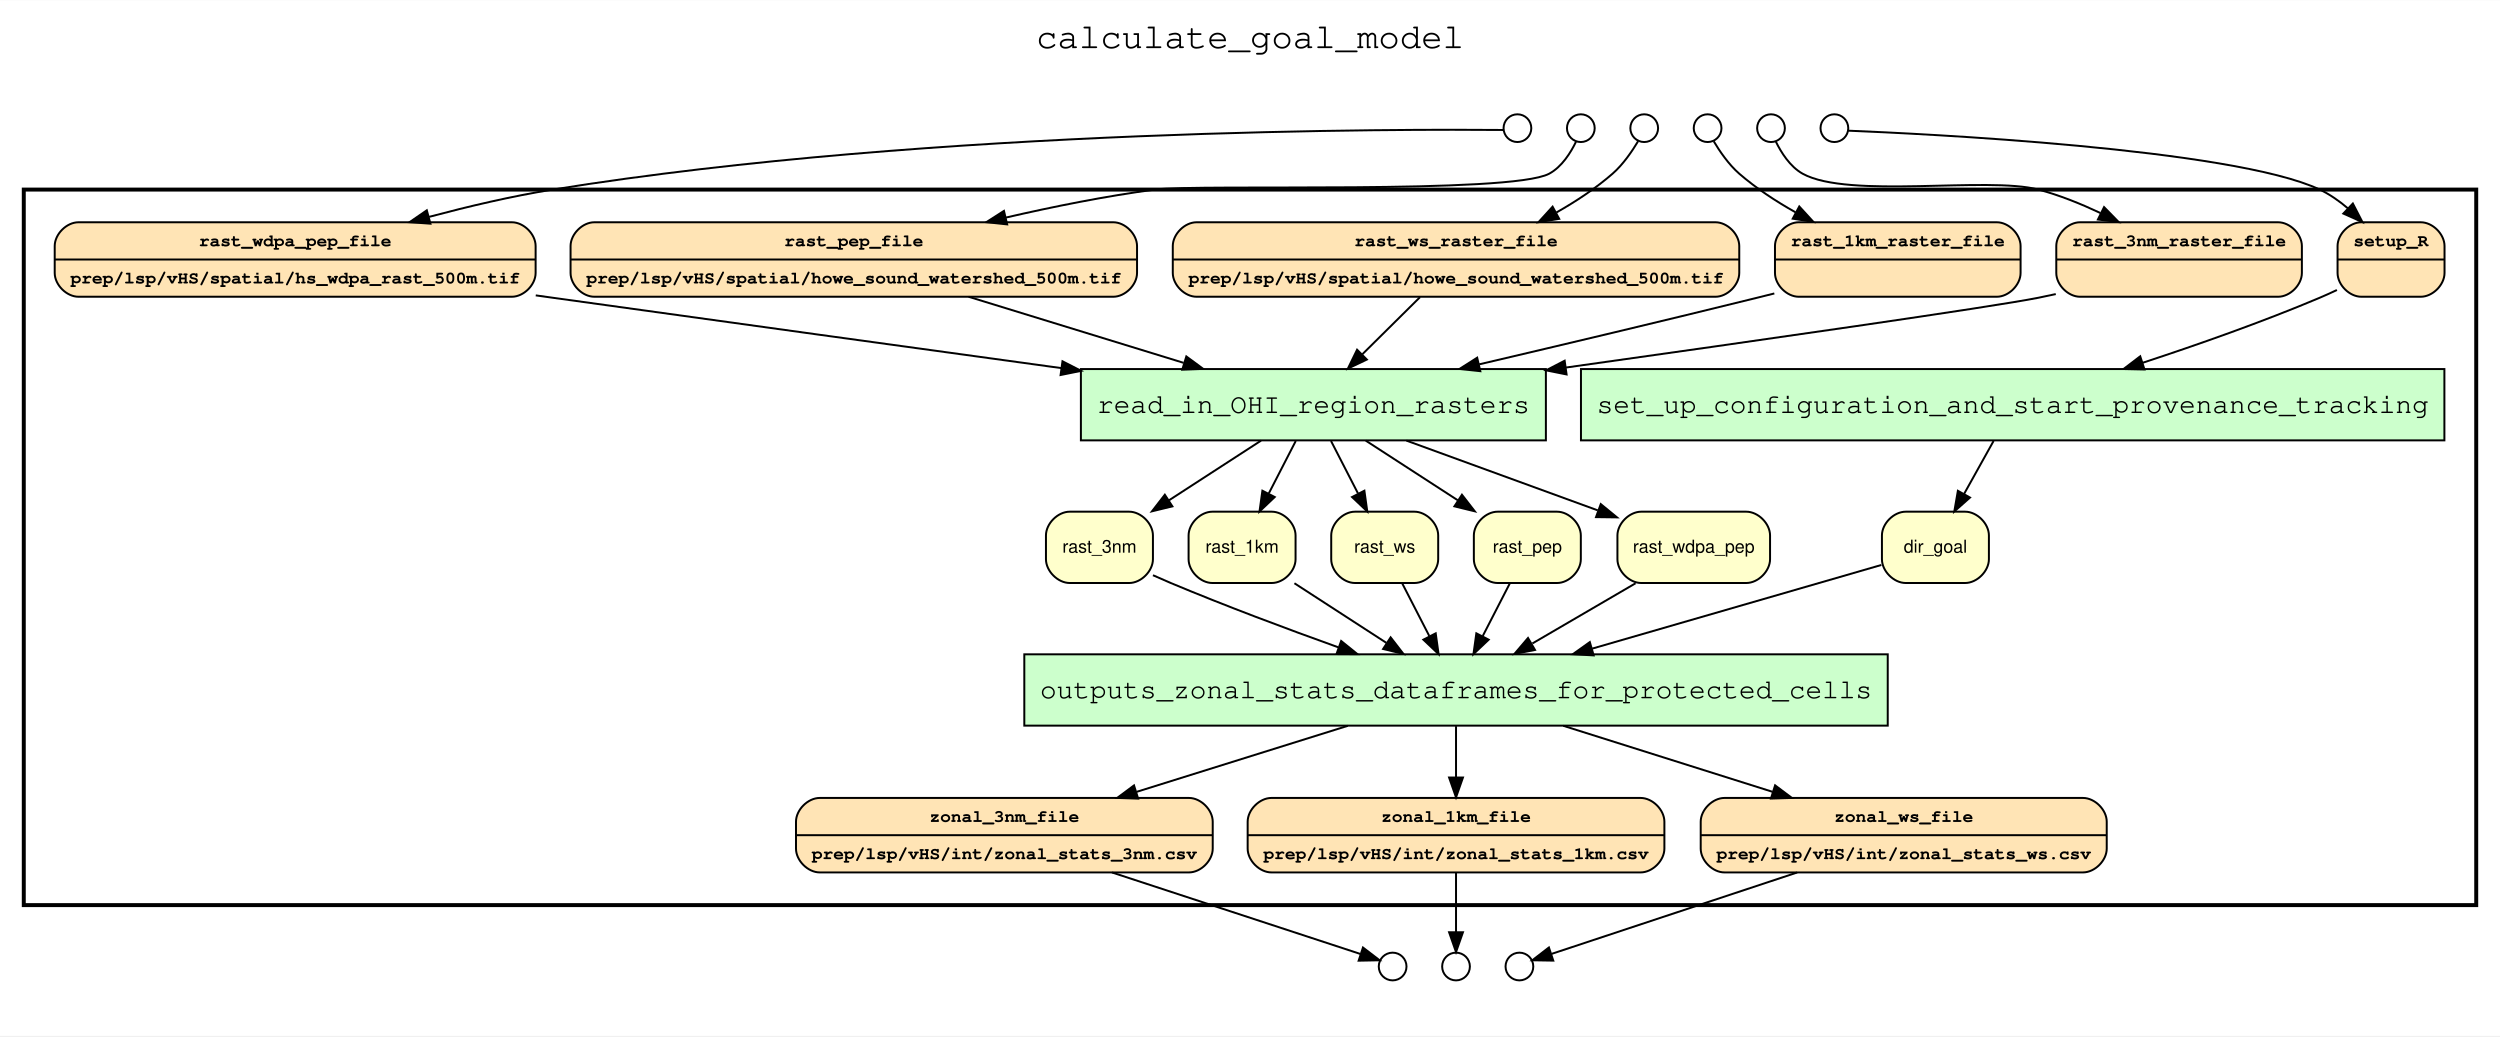
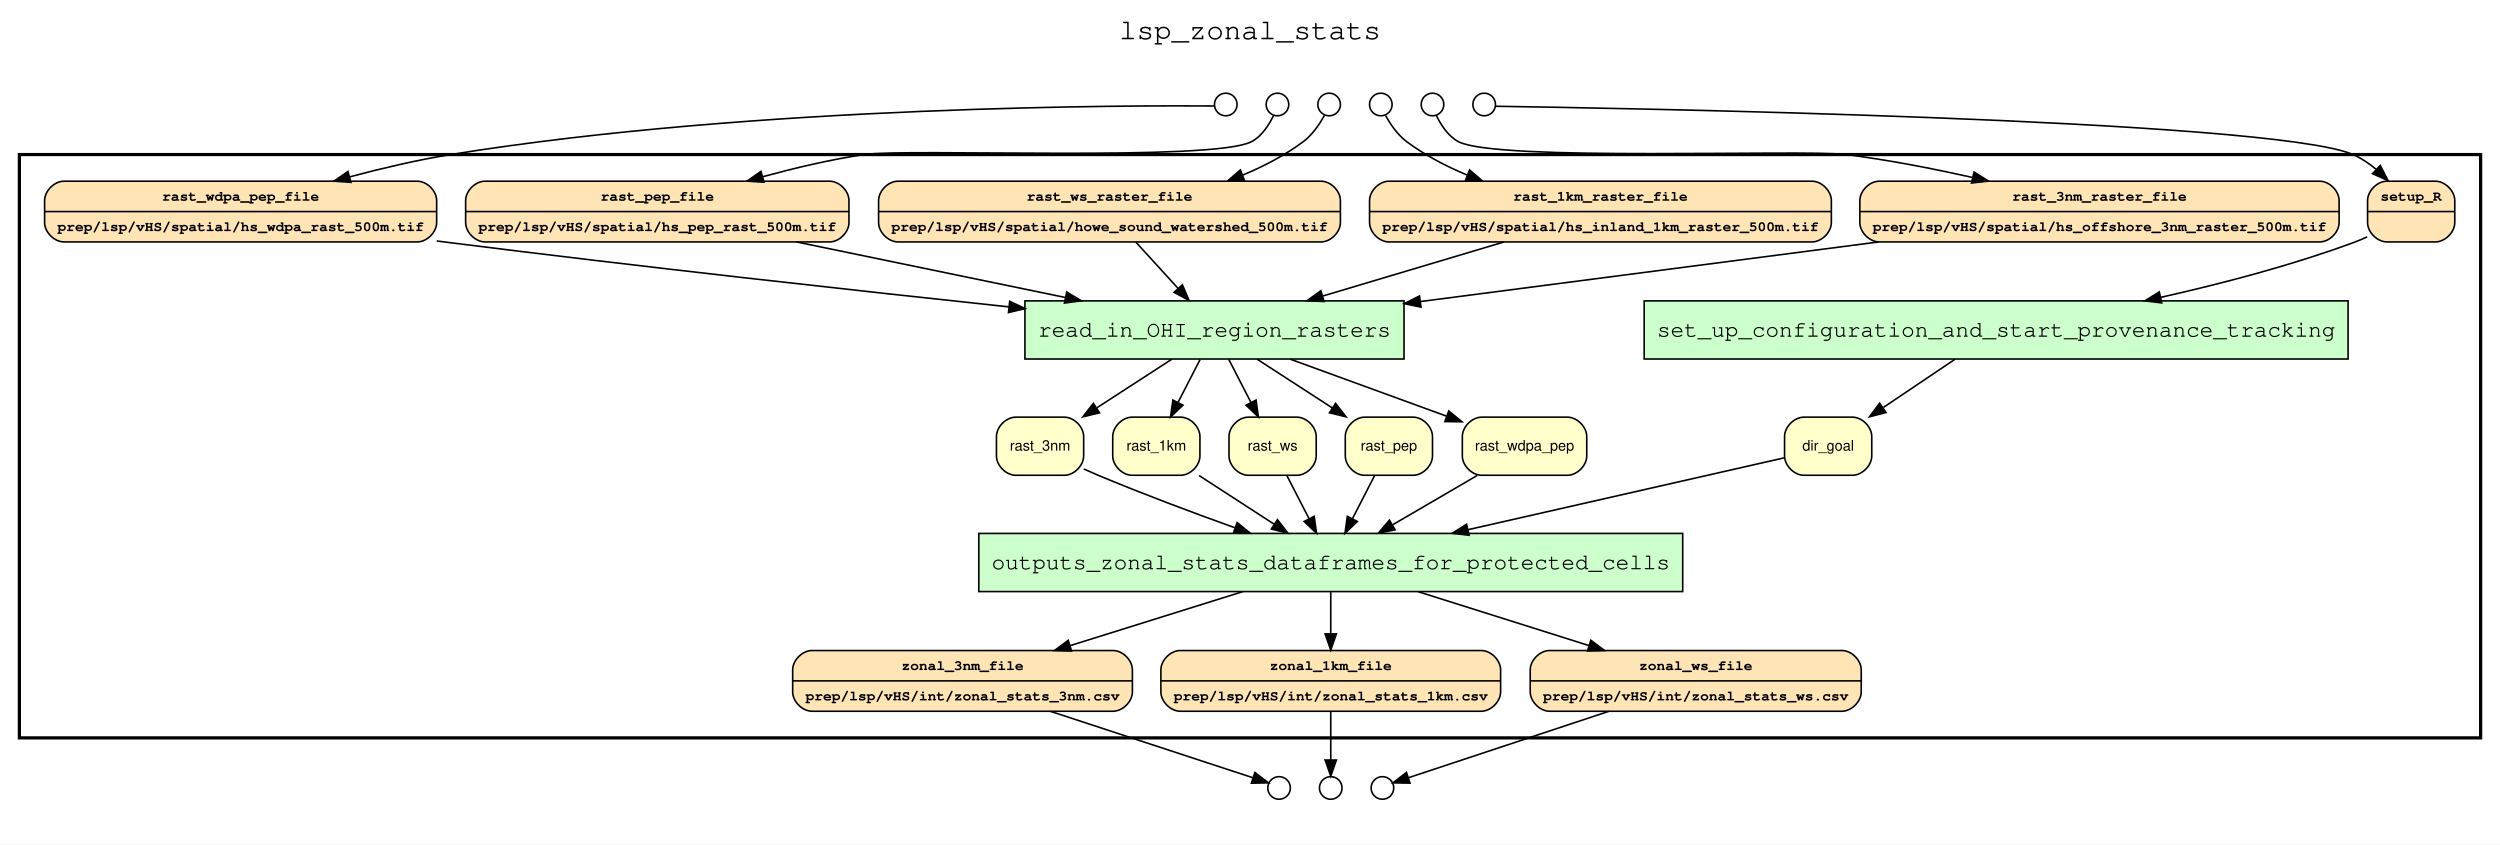
- <svg xmlns="http://www.w3.org/2000/svg" width="1262pt" height="523pt" viewBox="0.00 0.00 1262.00 522.80">
+ <svg xmlns="http://www.w3.org/2000/svg" width="1548pt" height="523pt" viewBox="0.00 0.00 1548.00 522.80">
  <g id="graph0" class="graph" transform="scale(1 1) rotate(0) translate(4 518.8)">
-     <polygon fill="white" stroke="none" points="-4,4 -4,-518.8 1258,-518.8 1258,4 -4,4" />
-     <text text-anchor="middle" x="627" y="-494.6" font-family="Courier,monospace" font-size="18.00">calculate_goal_model</text>
+     <polygon fill="white" stroke="none" points="-4,4 -4,-518.8 1544,-518.8 1544,4 -4,4" />
+     <text text-anchor="middle" x="770" y="-494.6" font-family="Courier,monospace" font-size="18.00">lsp_zonal_stats</text>
    <g id="clust1" class="cluster">
-       <polygon fill="none" stroke="black" stroke-width="2" points="8,-62 8,-423.2 1246,-423.2 1246,-62 8,-62" />
+       <polygon fill="none" stroke="black" stroke-width="2" points="8,-62 8,-423.2 1532,-423.2 1532,-62 8,-62" />
    </g>
    <g id="clust2" class="cluster">
-       <polygon fill="none" stroke="white" stroke-width="2" points="16,-70 16,-415.2 1238,-415.2 1238,-70 16,-70" />
+       <polygon fill="none" stroke="white" stroke-width="2" points="16,-70 16,-415.2 1524,-415.2 1524,-70 16,-70" />
    </g>
    <g id="clust3" class="cluster">
-       <polygon fill="none" stroke="white" stroke-width="2" points="739,-431.2 739,-477.2 945,-477.2 945,-431.2 739,-431.2" />
+       <polygon fill="none" stroke="white" stroke-width="2" points="732,-431.2 732,-477.2 938,-477.2 938,-431.2 732,-431.2" />
    </g>
    <g id="clust4" class="cluster">
-       <polygon fill="none" stroke="white" stroke-width="2" points="747,-439.2 747,-469.2 937,-469.2 937,-439.2 747,-439.2" />
+       <polygon fill="none" stroke="white" stroke-width="2" points="740,-439.2 740,-469.2 930,-469.2 930,-439.2 740,-439.2" />
    </g>
    <g id="clust5" class="cluster">
-       <polygon fill="none" stroke="white" stroke-width="2" points="676,-8 676,-54 786,-54 786,-8 676,-8" />
+       <polygon fill="none" stroke="white" stroke-width="2" points="765,-8 765,-54 875,-54 875,-8 765,-8" />
    </g>
    <g id="clust6" class="cluster">
-       <polygon fill="none" stroke="white" stroke-width="2" points="684,-16 684,-46 778,-46 778,-16 684,-16" />
+       <polygon fill="none" stroke="white" stroke-width="2" points="773,-16 773,-46 867,-46 867,-16 773,-16" />
    </g>
    <g id="node1" class="node">
-       <polygon fill="#ccffcc" stroke="black" points="1229.93,-332.6 794.07,-332.6 794.07,-296.6 1229.93,-296.6 1229.93,-332.6" />
-       <text text-anchor="middle" x="1012" y="-310.4" font-family="Courier,monospace" font-size="14.00">set_up_configuration_and_start_provenance_tracking</text>
+       <polygon fill="#ccffcc" stroke="black" points="1449.93,-332.6 1014.07,-332.6 1014.07,-296.6 1449.93,-296.6 1449.93,-332.6" />
+       <text text-anchor="middle" x="1232" y="-310.4" font-family="Courier,monospace" font-size="14.00">set_up_configuration_and_start_provenance_tracking</text>
    </g>
    <g id="node10" class="node">
-       <path fill="#ffffcc" stroke="black" d="M988,-260.6C988,-260.6 958,-260.6 958,-260.6 952,-260.6 946,-254.6 946,-248.6 946,-248.6 946,-236.6 946,-236.6 946,-230.6 952,-224.6 958,-224.6 958,-224.6 988,-224.6 988,-224.6 994,-224.6 1000,-230.6 1000,-236.6 1000,-236.6 1000,-248.6 1000,-248.6 1000,-254.6 994,-260.6 988,-260.6" />
-       <text text-anchor="middle" x="973" y="-239.9" font-family="Helvetica,sans-Serif" font-size="9.00">dir_goal</text>
+       <path fill="#ffffcc" stroke="black" d="M1143,-260.6C1143,-260.6 1113,-260.6 1113,-260.6 1107,-260.6 1101,-254.6 1101,-248.6 1101,-248.6 1101,-236.6 1101,-236.6 1101,-230.6 1107,-224.6 1113,-224.6 1113,-224.6 1143,-224.6 1143,-224.6 1149,-224.6 1155,-230.6 1155,-236.6 1155,-236.6 1155,-248.6 1155,-248.6 1155,-254.6 1149,-260.6 1143,-260.6" />
+       <text text-anchor="middle" x="1128" y="-239.9" font-family="Helvetica,sans-Serif" font-size="9.00">dir_goal</text>
    </g>
    <g id="edge13" class="edge">
-       <path fill="none" stroke="black" d="M1002.36,-296.297C997.873,-288.244 992.441,-278.494 987.476,-269.582" />
-       <polygon fill="black" stroke="black" points="990.454,-267.737 982.53,-260.704 984.339,-271.144 990.454,-267.737" />
+       <path fill="none" stroke="black" d="M1206.56,-296.476C1193.21,-287.493 1176.68,-276.363 1162.22,-266.634" />
+       <polygon fill="black" stroke="black" points="1163.79,-263.47 1153.54,-260.79 1159.88,-269.277 1163.79,-263.47" />
    </g>
    <g id="node2" class="node">
-       <polygon fill="#ccffcc" stroke="black" points="776.364,-332.6 541.636,-332.6 541.636,-296.6 776.364,-296.6 776.364,-332.6" />
-       <text text-anchor="middle" x="659" y="-310.4" font-family="Courier,monospace" font-size="14.00">read_in_OHI_region_rasters</text>
+       <polygon fill="#ccffcc" stroke="black" points="865.364,-332.6 630.636,-332.6 630.636,-296.6 865.364,-296.6 865.364,-332.6" />
+       <text text-anchor="middle" x="748" y="-310.4" font-family="Courier,monospace" font-size="14.00">read_in_OHI_region_rasters</text>
    </g>
    <g id="node11" class="node">
-       <path fill="#ffffcc" stroke="black" d="M566,-260.6C566,-260.6 536,-260.6 536,-260.6 530,-260.6 524,-254.6 524,-248.6 524,-248.6 524,-236.6 524,-236.6 524,-230.6 530,-224.6 536,-224.6 536,-224.6 566,-224.6 566,-224.6 572,-224.6 578,-230.6 578,-236.6 578,-236.6 578,-248.6 578,-248.6 578,-254.6 572,-260.6 566,-260.6" />
-       <text text-anchor="middle" x="551" y="-239.9" font-family="Helvetica,sans-Serif" font-size="9.00">rast_3nm</text>
+       <path fill="#ffffcc" stroke="black" d="M655,-260.6C655,-260.6 625,-260.6 625,-260.6 619,-260.6 613,-254.6 613,-248.6 613,-248.6 613,-236.6 613,-236.6 613,-230.6 619,-224.6 625,-224.6 625,-224.6 655,-224.6 655,-224.6 661,-224.6 667,-230.6 667,-236.6 667,-236.6 667,-248.6 667,-248.6 667,-254.6 661,-260.6 655,-260.6" />
+       <text text-anchor="middle" x="640" y="-239.9" font-family="Helvetica,sans-Serif" font-size="9.00">rast_3nm</text>
    </g>
    <g id="edge14" class="edge">
-       <path fill="none" stroke="black" d="M632.58,-296.476C618.59,-287.408 601.224,-276.152 586.114,-266.359" />
-       <polygon fill="black" stroke="black" points="587.817,-263.292 577.521,-260.79 584.009,-269.166 587.817,-263.292" />
+       <path fill="none" stroke="black" d="M721.58,-296.476C707.59,-287.408 690.224,-276.152 675.114,-266.359" />
+       <polygon fill="black" stroke="black" points="676.817,-263.292 666.521,-260.79 673.009,-269.166 676.817,-263.292" />
    </g>
    <g id="node12" class="node">
-       <path fill="#ffffcc" stroke="black" d="M638,-260.6C638,-260.6 608,-260.6 608,-260.6 602,-260.6 596,-254.6 596,-248.6 596,-248.6 596,-236.6 596,-236.6 596,-230.6 602,-224.6 608,-224.6 608,-224.6 638,-224.6 638,-224.6 644,-224.6 650,-230.6 650,-236.6 650,-236.6 650,-248.6 650,-248.6 650,-254.6 644,-260.6 638,-260.6" />
-       <text text-anchor="middle" x="623" y="-239.9" font-family="Helvetica,sans-Serif" font-size="9.00">rast_1km</text>
+       <path fill="#ffffcc" stroke="black" d="M727,-260.6C727,-260.6 697,-260.6 697,-260.6 691,-260.6 685,-254.6 685,-248.6 685,-248.6 685,-236.6 685,-236.6 685,-230.6 691,-224.6 697,-224.6 697,-224.6 727,-224.6 727,-224.6 733,-224.6 739,-230.6 739,-236.6 739,-236.6 739,-248.6 739,-248.6 739,-254.6 733,-260.6 727,-260.6" />
+       <text text-anchor="middle" x="712" y="-239.9" font-family="Helvetica,sans-Serif" font-size="9.00">rast_1km</text>
    </g>
    <g id="edge15" class="edge">
-       <path fill="none" stroke="black" d="M650.101,-296.297C646.003,-288.328 641.051,-278.7 636.507,-269.864" />
-       <polygon fill="black" stroke="black" points="639.483,-267.996 631.797,-260.704 633.258,-271.198 639.483,-267.996" />
+       <path fill="none" stroke="black" d="M739.101,-296.297C735.003,-288.328 730.051,-278.7 725.507,-269.864" />
+       <polygon fill="black" stroke="black" points="728.483,-267.996 720.797,-260.704 722.258,-271.198 728.483,-267.996" />
    </g>
    <g id="node13" class="node">
-       <path fill="#ffffcc" stroke="black" d="M710,-260.6C710,-260.6 680,-260.6 680,-260.6 674,-260.6 668,-254.6 668,-248.6 668,-248.6 668,-236.6 668,-236.6 668,-230.6 674,-224.6 680,-224.6 680,-224.6 710,-224.6 710,-224.6 716,-224.6 722,-230.6 722,-236.6 722,-236.6 722,-248.6 722,-248.6 722,-254.6 716,-260.6 710,-260.6" />
-       <text text-anchor="middle" x="695" y="-239.9" font-family="Helvetica,sans-Serif" font-size="9.00">rast_ws</text>
+       <path fill="#ffffcc" stroke="black" d="M799,-260.6C799,-260.6 769,-260.6 769,-260.6 763,-260.6 757,-254.6 757,-248.6 757,-248.6 757,-236.6 757,-236.6 757,-230.6 763,-224.6 769,-224.6 769,-224.6 799,-224.6 799,-224.6 805,-224.6 811,-230.6 811,-236.6 811,-236.6 811,-248.6 811,-248.6 811,-254.6 805,-260.6 799,-260.6" />
+       <text text-anchor="middle" x="784" y="-239.9" font-family="Helvetica,sans-Serif" font-size="9.00">rast_ws</text>
    </g>
    <g id="edge16" class="edge">
-       <path fill="none" stroke="black" d="M667.899,-296.297C671.997,-288.328 676.949,-278.7 681.493,-269.864" />
-       <polygon fill="black" stroke="black" points="684.742,-271.198 686.203,-260.704 678.517,-267.996 684.742,-271.198" />
+       <path fill="none" stroke="black" d="M756.899,-296.297C760.997,-288.328 765.949,-278.7 770.493,-269.864" />
+       <polygon fill="black" stroke="black" points="773.742,-271.198 775.203,-260.704 767.517,-267.996 773.742,-271.198" />
    </g>
    <g id="node14" class="node">
-       <path fill="#ffffcc" stroke="black" d="M782,-260.6C782,-260.6 752,-260.6 752,-260.6 746,-260.6 740,-254.6 740,-248.6 740,-248.6 740,-236.6 740,-236.6 740,-230.6 746,-224.6 752,-224.6 752,-224.6 782,-224.6 782,-224.6 788,-224.6 794,-230.6 794,-236.6 794,-236.6 794,-248.6 794,-248.6 794,-254.6 788,-260.6 782,-260.6" />
-       <text text-anchor="middle" x="767" y="-239.9" font-family="Helvetica,sans-Serif" font-size="9.00">rast_pep</text>
+       <path fill="#ffffcc" stroke="black" d="M871,-260.6C871,-260.6 841,-260.6 841,-260.6 835,-260.6 829,-254.6 829,-248.6 829,-248.6 829,-236.6 829,-236.6 829,-230.6 835,-224.6 841,-224.6 841,-224.6 871,-224.6 871,-224.6 877,-224.6 883,-230.6 883,-236.6 883,-236.6 883,-248.6 883,-248.6 883,-254.6 877,-260.6 871,-260.6" />
+       <text text-anchor="middle" x="856" y="-239.9" font-family="Helvetica,sans-Serif" font-size="9.00">rast_pep</text>
    </g>
    <g id="edge17" class="edge">
-       <path fill="none" stroke="black" d="M685.42,-296.476C699.41,-287.408 716.776,-276.152 731.886,-266.359" />
-       <polygon fill="black" stroke="black" points="733.991,-269.166 740.479,-260.79 730.183,-263.292 733.991,-269.166" />
+       <path fill="none" stroke="black" d="M774.42,-296.476C788.41,-287.408 805.776,-276.152 820.886,-266.359" />
+       <polygon fill="black" stroke="black" points="822.991,-269.166 829.479,-260.79 819.183,-263.292 822.991,-269.166" />
    </g>
    <g id="node15" class="node">
-       <path fill="#ffffcc" stroke="black" d="M877.524,-260.6C877.524,-260.6 824.476,-260.6 824.476,-260.6 818.476,-260.6 812.476,-254.6 812.476,-248.6 812.476,-248.6 812.476,-236.6 812.476,-236.6 812.476,-230.6 818.476,-224.6 824.476,-224.6 824.476,-224.6 877.524,-224.6 877.524,-224.6 883.524,-224.6 889.524,-230.6 889.524,-236.6 889.524,-236.6 889.524,-248.6 889.524,-248.6 889.524,-254.6 883.524,-260.6 877.524,-260.6" />
-       <text text-anchor="middle" x="851" y="-239.9" font-family="Helvetica,sans-Serif" font-size="9.00">rast_wdpa_pep</text>
+       <path fill="#ffffcc" stroke="black" d="M966.524,-260.6C966.524,-260.6 913.476,-260.6 913.476,-260.6 907.476,-260.6 901.476,-254.6 901.476,-248.6 901.476,-248.6 901.476,-236.6 901.476,-236.6 901.476,-230.6 907.476,-224.6 913.476,-224.6 913.476,-224.6 966.524,-224.6 966.524,-224.6 972.524,-224.6 978.524,-230.6 978.524,-236.6 978.524,-236.6 978.524,-248.6 978.524,-248.6 978.524,-254.6 972.524,-260.6 966.524,-260.6" />
+       <text text-anchor="middle" x="940" y="-239.9" font-family="Helvetica,sans-Serif" font-size="9.00">rast_wdpa_pep</text>
    </g>
    <g id="edge18" class="edge">
-       <path fill="none" stroke="black" d="M705.968,-296.476C735.293,-285.785 772.961,-272.052 802.559,-261.261" />
-       <polygon fill="black" stroke="black" points="804.067,-264.436 812.263,-257.723 801.669,-257.86 804.067,-264.436" />
+       <path fill="none" stroke="black" d="M794.968,-296.476C824.293,-285.785 861.961,-272.052 891.559,-261.261" />
+       <polygon fill="black" stroke="black" points="893.067,-264.436 901.263,-257.723 890.669,-257.86 893.067,-264.436" />
    </g>
    <g id="node3" class="node">
-       <polygon fill="#ccffcc" stroke="black" points="948.93,-188.6 513.07,-188.6 513.07,-152.6 948.93,-152.6 948.93,-188.6" />
-       <text text-anchor="middle" x="731" y="-166.4" font-family="Courier,monospace" font-size="14.00">outputs_zonal_stats_dataframes_for_protected_cells</text>
+       <polygon fill="#ccffcc" stroke="black" points="1037.93,-188.6 602.07,-188.6 602.07,-152.6 1037.93,-152.6 1037.93,-188.6" />
+       <text text-anchor="middle" x="820" y="-166.4" font-family="Courier,monospace" font-size="14.00">outputs_zonal_stats_dataframes_for_protected_cells</text>
    </g>
    <g id="node16" class="node">
-       <path fill="#ffe4b5" stroke="black" d="M409.816,-78.5C409.816,-78.5 596.184,-78.5 596.184,-78.5 602.184,-78.5 608.184,-84.5 608.184,-90.5 608.184,-90.5 608.184,-104.1 608.184,-104.1 608.184,-110.1 602.184,-116.1 596.184,-116.1 596.184,-116.1 409.816,-116.1 409.816,-116.1 403.816,-116.1 397.816,-110.1 397.816,-104.1 397.816,-104.1 397.816,-90.5 397.816,-90.5 397.816,-84.5 403.816,-78.5 409.816,-78.5" />
-       <text text-anchor="middle" x="503" y="-104" font-family="Courier,monospace" font-weight="bold" font-size="9.00">zonal_3nm_file</text>
-       <polyline fill="none" stroke="black" points="397.816,-97.3 608.184,-97.3 " />
-       <text text-anchor="start" x="405.816" y="-85.2" font-family="Courier,monospace" font-weight="bold" font-size="9.00">prep/lsp/vHS/int/zonal_stats_3nm.csv</text>
+       <path fill="#ffe4b5" stroke="black" d="M498.816,-78.5C498.816,-78.5 685.184,-78.5 685.184,-78.5 691.184,-78.5 697.184,-84.5 697.184,-90.5 697.184,-90.5 697.184,-104.1 697.184,-104.1 697.184,-110.1 691.184,-116.1 685.184,-116.1 685.184,-116.1 498.816,-116.1 498.816,-116.1 492.816,-116.1 486.816,-110.1 486.816,-104.1 486.816,-104.1 486.816,-90.5 486.816,-90.5 486.816,-84.5 492.816,-78.5 498.816,-78.5" />
+       <text text-anchor="middle" x="592" y="-104" font-family="Courier,monospace" font-weight="bold" font-size="9.00">zonal_3nm_file</text>
+       <polyline fill="none" stroke="black" points="486.816,-97.3 697.184,-97.3 " />
+       <text text-anchor="start" x="494.816" y="-85.2" font-family="Courier,monospace" font-weight="bold" font-size="9.00">prep/lsp/vHS/int/zonal_stats_3nm.csv</text>
    </g>
    <g id="edge19" class="edge">
-       <path fill="none" stroke="black" d="M676.388,-152.522C644.374,-142.51 603.689,-129.787 569.777,-119.182" />
-       <polygon fill="black" stroke="black" points="570.536,-115.753 559.947,-116.108 568.447,-122.434 570.536,-115.753" />
+       <path fill="none" stroke="black" d="M765.388,-152.522C733.374,-142.51 692.689,-129.787 658.777,-119.182" />
+       <polygon fill="black" stroke="black" points="659.536,-115.753 648.947,-116.108 657.447,-122.434 659.536,-115.753" />
    </g>
    <g id="node17" class="node">
-       <path fill="#ffe4b5" stroke="black" d="M637.816,-78.5C637.816,-78.5 824.184,-78.5 824.184,-78.5 830.184,-78.5 836.184,-84.5 836.184,-90.5 836.184,-90.5 836.184,-104.1 836.184,-104.1 836.184,-110.1 830.184,-116.1 824.184,-116.1 824.184,-116.1 637.816,-116.1 637.816,-116.1 631.816,-116.1 625.816,-110.1 625.816,-104.1 625.816,-104.1 625.816,-90.5 625.816,-90.5 625.816,-84.5 631.816,-78.5 637.816,-78.5" />
-       <text text-anchor="middle" x="731" y="-104" font-family="Courier,monospace" font-weight="bold" font-size="9.00">zonal_1km_file</text>
-       <polyline fill="none" stroke="black" points="625.816,-97.3 836.184,-97.3 " />
-       <text text-anchor="start" x="633.816" y="-85.2" font-family="Courier,monospace" font-weight="bold" font-size="9.00">prep/lsp/vHS/int/zonal_stats_1km.csv</text>
+       <path fill="#ffe4b5" stroke="black" d="M726.816,-78.5C726.816,-78.5 913.184,-78.5 913.184,-78.5 919.184,-78.5 925.184,-84.5 925.184,-90.5 925.184,-90.5 925.184,-104.1 925.184,-104.1 925.184,-110.1 919.184,-116.1 913.184,-116.1 913.184,-116.1 726.816,-116.1 726.816,-116.1 720.816,-116.1 714.816,-110.1 714.816,-104.1 714.816,-104.1 714.816,-90.5 714.816,-90.5 714.816,-84.5 720.816,-78.5 726.816,-78.5" />
+       <text text-anchor="middle" x="820" y="-104" font-family="Courier,monospace" font-weight="bold" font-size="9.00">zonal_1km_file</text>
+       <polyline fill="none" stroke="black" points="714.816,-97.3 925.184,-97.3 " />
+       <text text-anchor="start" x="722.816" y="-85.2" font-family="Courier,monospace" font-weight="bold" font-size="9.00">prep/lsp/vHS/int/zonal_stats_1km.csv</text>
    </g>
    <g id="edge20" class="edge">
-       <path fill="none" stroke="black" d="M731,-152.34C731,-144.605 731,-135.279 731,-126.568" />
-       <polygon fill="black" stroke="black" points="734.5,-126.396 731,-116.396 727.5,-126.396 734.5,-126.396" />
+       <path fill="none" stroke="black" d="M820,-152.34C820,-144.605 820,-135.279 820,-126.568" />
+       <polygon fill="black" stroke="black" points="823.5,-126.396 820,-116.396 816.5,-126.396 823.5,-126.396" />
    </g>
    <g id="node18" class="node">
-       <path fill="#ffe4b5" stroke="black" d="M866.516,-78.5C866.516,-78.5 1047.48,-78.5 1047.48,-78.5 1053.48,-78.5 1059.48,-84.5 1059.48,-90.5 1059.48,-90.5 1059.48,-104.1 1059.48,-104.1 1059.48,-110.1 1053.48,-116.1 1047.48,-116.1 1047.48,-116.1 866.516,-116.1 866.516,-116.1 860.516,-116.1 854.516,-110.1 854.516,-104.1 854.516,-104.1 854.516,-90.5 854.516,-90.5 854.516,-84.5 860.516,-78.5 866.516,-78.5" />
-       <text text-anchor="middle" x="957" y="-104" font-family="Courier,monospace" font-weight="bold" font-size="9.00">zonal_ws_file</text>
-       <polyline fill="none" stroke="black" points="854.516,-97.3 1059.48,-97.3 " />
-       <text text-anchor="start" x="862.516" y="-85.2" font-family="Courier,monospace" font-weight="bold" font-size="9.00">prep/lsp/vHS/int/zonal_stats_ws.csv</text>
+       <path fill="#ffe4b5" stroke="black" d="M955.516,-78.5C955.516,-78.5 1136.48,-78.5 1136.48,-78.5 1142.48,-78.5 1148.48,-84.5 1148.48,-90.5 1148.48,-90.5 1148.48,-104.1 1148.48,-104.1 1148.48,-110.1 1142.48,-116.1 1136.48,-116.1 1136.48,-116.1 955.516,-116.1 955.516,-116.1 949.516,-116.1 943.516,-110.1 943.516,-104.1 943.516,-104.1 943.516,-90.5 943.516,-90.5 943.516,-84.5 949.516,-78.5 955.516,-78.5" />
+       <text text-anchor="middle" x="1046" y="-104" font-family="Courier,monospace" font-weight="bold" font-size="9.00">zonal_ws_file</text>
+       <polyline fill="none" stroke="black" points="943.516,-97.3 1148.48,-97.3 " />
+       <text text-anchor="start" x="951.516" y="-85.2" font-family="Courier,monospace" font-weight="bold" font-size="9.00">prep/lsp/vHS/int/zonal_stats_ws.csv</text>
    </g>
    <g id="edge21" class="edge">
-       <path fill="none" stroke="black" d="M785.133,-152.522C816.867,-142.51 857.194,-129.787 890.809,-119.182" />
-       <polygon fill="black" stroke="black" points="892.069,-122.455 900.552,-116.108 889.963,-115.779 892.069,-122.455" />
+       <path fill="none" stroke="black" d="M874.133,-152.522C905.867,-142.51 946.194,-129.787 979.809,-119.182" />
+       <polygon fill="black" stroke="black" points="981.069,-122.455 989.552,-116.108 978.963,-115.779 981.069,-122.455" />
    </g>
    <g id="node4" class="node">
-       <path fill="#ffe4b5" stroke="black" d="M1188,-369.1C1188,-369.1 1218,-369.1 1218,-369.1 1224,-369.1 1230,-375.1 1230,-381.1 1230,-381.1 1230,-394.7 1230,-394.7 1230,-400.7 1224,-406.7 1218,-406.7 1218,-406.7 1188,-406.7 1188,-406.7 1182,-406.7 1176,-400.7 1176,-394.7 1176,-394.7 1176,-381.1 1176,-381.1 1176,-375.1 1182,-369.1 1188,-369.1" />
-       <text text-anchor="middle" x="1202.9" y="-394.6" font-family="Courier,monospace" font-weight="bold" font-size="9.00">setup_R</text>
-       <polyline fill="none" stroke="black" points="1176,-387.9 1229.79,-387.9 " />
-       <text text-anchor="middle" x="1202.9" y="-375.8" font-family="Courier,monospace" font-weight="bold" font-size="9.00"> </text>
+       <path fill="#ffe4b5" stroke="black" d="M1474,-369.1C1474,-369.1 1504,-369.1 1504,-369.1 1510,-369.1 1516,-375.1 1516,-381.1 1516,-381.1 1516,-394.7 1516,-394.7 1516,-400.7 1510,-406.7 1504,-406.7 1504,-406.7 1474,-406.7 1474,-406.7 1468,-406.7 1462,-400.7 1462,-394.7 1462,-394.7 1462,-381.1 1462,-381.1 1462,-375.1 1468,-369.1 1474,-369.1" />
+       <text text-anchor="middle" x="1488.9" y="-394.6" font-family="Courier,monospace" font-weight="bold" font-size="9.00">setup_R</text>
+       <polyline fill="none" stroke="black" points="1462,-387.9 1515.79,-387.9 " />
+       <text text-anchor="middle" x="1488.9" y="-375.8" font-family="Courier,monospace" font-weight="bold" font-size="9.00"> </text>
    </g>
    <g id="edge1" class="edge">
-       <path fill="none" stroke="black" d="M1175.67,-372.507C1172.77,-371.13 1169.84,-369.801 1167,-368.6 1138.18,-356.418 1105.5,-344.917 1077.6,-335.762" />
-       <polygon fill="black" stroke="black" points="1078.54,-332.387 1067.95,-332.625 1076.38,-339.044 1078.54,-332.387" />
+       <path fill="none" stroke="black" d="M1461.78,-372.229C1458.86,-370.906 1455.89,-369.666 1453,-368.6 1415.02,-354.614 1371.99,-343.326 1334.06,-334.82" />
+       <polygon fill="black" stroke="black" points="1334.54,-331.342 1324.02,-332.606 1333.03,-338.178 1334.54,-331.342" />
    </g>
    <g id="node5" class="node">
-       <path fill="#ffe4b5" stroke="black" d="M1046.01,-369.1C1046.01,-369.1 1145.99,-369.1 1145.99,-369.1 1151.99,-369.1 1157.99,-375.1 1157.99,-381.1 1157.99,-381.1 1157.99,-394.7 1157.99,-394.7 1157.99,-400.7 1151.99,-406.7 1145.99,-406.7 1145.99,-406.7 1046.01,-406.7 1046.01,-406.7 1040.01,-406.7 1034.01,-400.7 1034.01,-394.7 1034.01,-394.7 1034.01,-381.1 1034.01,-381.1 1034.01,-375.1 1040.01,-369.1 1046.01,-369.1" />
-       <text text-anchor="middle" x="1096" y="-394.6" font-family="Courier,monospace" font-weight="bold" font-size="9.00">rast_3nm_raster_file</text>
-       <polyline fill="none" stroke="black" points="1034.01,-387.9 1157.99,-387.9 " />
-       <text text-anchor="middle" x="1096" y="-375.8" font-family="Courier,monospace" font-weight="bold" font-size="9.00"> </text>
+       <path fill="#ffe4b5" stroke="black" d="M1159.62,-369.1C1159.62,-369.1 1432.38,-369.1 1432.38,-369.1 1438.38,-369.1 1444.38,-375.1 1444.38,-381.1 1444.38,-381.1 1444.38,-394.7 1444.38,-394.7 1444.38,-400.7 1438.38,-406.7 1432.38,-406.7 1432.38,-406.7 1159.62,-406.7 1159.62,-406.7 1153.62,-406.7 1147.62,-400.7 1147.62,-394.7 1147.62,-394.7 1147.62,-381.1 1147.62,-381.1 1147.62,-375.1 1153.62,-369.1 1159.62,-369.1" />
+       <text text-anchor="middle" x="1296" y="-394.6" font-family="Courier,monospace" font-weight="bold" font-size="9.00">rast_3nm_raster_file</text>
+       <polyline fill="none" stroke="black" points="1147.62,-387.9 1444.38,-387.9 " />
+       <text text-anchor="start" x="1155.62" y="-375.8" font-family="Courier,monospace" font-weight="bold" font-size="9.00">prep/lsp/vHS/spatial/hs_offshore_3nm_raster_500m.tif</text>
    </g>
    <g id="edge3" class="edge">
-       <path fill="none" stroke="black" d="M1033.75,-370.448C1030.8,-369.796 1027.87,-369.176 1025,-368.6 1001.67,-363.918 882.614,-346.884 786.529,-333.375" />
-       <polygon fill="black" stroke="black" points="786.81,-329.88 776.42,-331.955 785.836,-336.812 786.81,-329.88" />
+       <path fill="none" stroke="black" d="M1159.13,-369.092C1072.22,-357.784 960.511,-343.25 875.477,-332.186" />
+       <polygon fill="black" stroke="black" points="875.873,-328.708 865.505,-330.888 874.969,-335.65 875.873,-328.708" />
    </g>
    <g id="node6" class="node">
-       <path fill="#ffe4b5" stroke="black" d="M904.009,-369.1C904.009,-369.1 1003.99,-369.1 1003.99,-369.1 1009.99,-369.1 1015.99,-375.1 1015.99,-381.1 1015.99,-381.1 1015.99,-394.7 1015.99,-394.7 1015.99,-400.7 1009.99,-406.7 1003.99,-406.7 1003.99,-406.7 904.009,-406.7 904.009,-406.7 898.009,-406.7 892.009,-400.7 892.009,-394.7 892.009,-394.7 892.009,-381.1 892.009,-381.1 892.009,-375.1 898.009,-369.1 904.009,-369.1" />
-       <text text-anchor="middle" x="954" y="-394.6" font-family="Courier,monospace" font-weight="bold" font-size="9.00">rast_1km_raster_file</text>
-       <polyline fill="none" stroke="black" points="892.009,-387.9 1015.99,-387.9 " />
-       <text text-anchor="middle" x="954" y="-375.8" font-family="Courier,monospace" font-weight="bold" font-size="9.00"> </text>
+       <path fill="#ffe4b5" stroke="black" d="M856.022,-369.1C856.022,-369.1 1117.98,-369.1 1117.98,-369.1 1123.98,-369.1 1129.98,-375.1 1129.98,-381.1 1129.98,-381.1 1129.98,-394.7 1129.98,-394.7 1129.98,-400.7 1123.98,-406.7 1117.98,-406.7 1117.98,-406.7 856.022,-406.7 856.022,-406.7 850.022,-406.7 844.022,-400.7 844.022,-394.7 844.022,-394.7 844.022,-381.1 844.022,-381.1 844.022,-375.1 850.022,-369.1 856.022,-369.1" />
+       <text text-anchor="middle" x="987" y="-394.6" font-family="Courier,monospace" font-weight="bold" font-size="9.00">rast_1km_raster_file</text>
+       <polyline fill="none" stroke="black" points="844.022,-387.9 1129.98,-387.9 " />
+       <text text-anchor="start" x="852.022" y="-375.8" font-family="Courier,monospace" font-weight="bold" font-size="9.00">prep/lsp/vHS/spatial/hs_inland_1km_raster_500m.tif</text>
    </g>
    <g id="edge4" class="edge">
-       <path fill="none" stroke="black" d="M891.68,-370.762C888.747,-370.026 885.842,-369.302 883,-368.6 836.668,-357.149 784.816,-344.848 742.677,-334.981" />
-       <polygon fill="black" stroke="black" points="743.272,-331.526 732.737,-332.657 741.678,-338.342 743.272,-331.526" />
+       <path fill="none" stroke="black" d="M927.307,-369.092C893.184,-358.912 850.296,-346.118 815.021,-335.594" />
+       <polygon fill="black" stroke="black" points="815.87,-332.195 805.287,-332.69 813.869,-338.903 815.87,-332.195" />
    </g>
    <g id="node7" class="node">
-       <path fill="#ffe4b5" stroke="black" d="M600.022,-369.1C600.022,-369.1 861.978,-369.1 861.978,-369.1 867.978,-369.1 873.978,-375.1 873.978,-381.1 873.978,-381.1 873.978,-394.7 873.978,-394.7 873.978,-400.7 867.978,-406.7 861.978,-406.7 861.978,-406.7 600.022,-406.7 600.022,-406.7 594.022,-406.7 588.022,-400.7 588.022,-394.7 588.022,-394.7 588.022,-381.1 588.022,-381.1 588.022,-375.1 594.022,-369.1 600.022,-369.1" />
-       <text text-anchor="middle" x="731" y="-394.6" font-family="Courier,monospace" font-weight="bold" font-size="9.00">rast_ws_raster_file</text>
-       <polyline fill="none" stroke="black" points="588.022,-387.9 873.978,-387.9 " />
-       <text text-anchor="start" x="596.022" y="-375.8" font-family="Courier,monospace" font-weight="bold" font-size="9.00">prep/lsp/vHS/spatial/howe_sound_watershed_500m.tif</text>
+       <path fill="#ffe4b5" stroke="black" d="M552.022,-369.1C552.022,-369.1 813.978,-369.1 813.978,-369.1 819.978,-369.1 825.978,-375.1 825.978,-381.1 825.978,-381.1 825.978,-394.7 825.978,-394.7 825.978,-400.7 819.978,-406.7 813.978,-406.7 813.978,-406.7 552.022,-406.7 552.022,-406.7 546.022,-406.7 540.022,-400.7 540.022,-394.7 540.022,-394.7 540.022,-381.1 540.022,-381.1 540.022,-375.1 546.022,-369.1 552.022,-369.1" />
+       <text text-anchor="middle" x="683" y="-394.6" font-family="Courier,monospace" font-weight="bold" font-size="9.00">rast_ws_raster_file</text>
+       <polyline fill="none" stroke="black" points="540.022,-387.9 825.978,-387.9 " />
+       <text text-anchor="start" x="548.022" y="-375.8" font-family="Courier,monospace" font-weight="bold" font-size="9.00">prep/lsp/vHS/spatial/howe_sound_watershed_500m.tif</text>
    </g>
    <g id="edge5" class="edge">
-       <path fill="none" stroke="black" d="M712.831,-368.908C704.022,-360.184 693.306,-349.573 683.762,-340.121" />
-       <polygon fill="black" stroke="black" points="685.986,-337.398 676.418,-332.848 681.06,-342.372 685.986,-337.398" />
+       <path fill="none" stroke="black" d="M699.402,-368.908C707.277,-360.27 716.838,-349.783 725.389,-340.402" />
+       <polygon fill="black" stroke="black" points="728.125,-342.596 732.276,-332.848 722.952,-337.88 728.125,-342.596" />
    </g>
    <g id="node8" class="node">
-       <path fill="#ffe4b5" stroke="black" d="M296.022,-369.1C296.022,-369.1 557.978,-369.1 557.978,-369.1 563.978,-369.1 569.978,-375.1 569.978,-381.1 569.978,-381.1 569.978,-394.7 569.978,-394.7 569.978,-400.7 563.978,-406.7 557.978,-406.7 557.978,-406.7 296.022,-406.7 296.022,-406.7 290.022,-406.7 284.022,-400.7 284.022,-394.7 284.022,-394.7 284.022,-381.1 284.022,-381.1 284.022,-375.1 290.022,-369.1 296.022,-369.1" />
-       <text text-anchor="middle" x="427" y="-394.6" font-family="Courier,monospace" font-weight="bold" font-size="9.00">rast_pep_file</text>
-       <polyline fill="none" stroke="black" points="284.022,-387.9 569.978,-387.9 " />
-       <text text-anchor="start" x="292.022" y="-375.8" font-family="Courier,monospace" font-weight="bold" font-size="9.00">prep/lsp/vHS/spatial/howe_sound_watershed_500m.tif</text>
+       <path fill="#ffe4b5" stroke="black" d="M296.318,-369.1C296.318,-369.1 509.682,-369.1 509.682,-369.1 515.682,-369.1 521.682,-375.1 521.682,-381.1 521.682,-381.1 521.682,-394.7 521.682,-394.7 521.682,-400.7 515.682,-406.7 509.682,-406.7 509.682,-406.7 296.318,-406.7 296.318,-406.7 290.318,-406.7 284.318,-400.7 284.318,-394.7 284.318,-394.7 284.318,-381.1 284.318,-381.1 284.318,-375.1 290.318,-369.1 296.318,-369.1" />
+       <text text-anchor="middle" x="403" y="-394.6" font-family="Courier,monospace" font-weight="bold" font-size="9.00">rast_pep_file</text>
+       <polyline fill="none" stroke="black" points="284.318,-387.9 521.682,-387.9 " />
+       <text text-anchor="start" x="292.318" y="-375.8" font-family="Courier,monospace" font-weight="bold" font-size="9.00">prep/lsp/vHS/spatial/hs_pep_rast_500m.tif</text>
    </g>
    <g id="edge6" class="edge">
-       <path fill="none" stroke="black" d="M484.945,-369.092C517.927,-358.956 559.345,-346.227 593.503,-335.729" />
-       <polygon fill="black" stroke="black" points="594.86,-338.973 603.391,-332.69 592.804,-332.282 594.86,-338.973" />
+       <path fill="none" stroke="black" d="M489.168,-369.092C539.887,-358.61 604.021,-345.356 655.759,-334.663" />
+       <polygon fill="black" stroke="black" points="656.516,-338.081 665.601,-332.629 655.1,-331.226 656.516,-338.081" />
    </g>
    <g id="node9" class="node">
      <path fill="#ffe4b5" stroke="black" d="M35.619,-369.1C35.619,-369.1 254.381,-369.1 254.381,-369.1 260.381,-369.1 266.381,-375.1 266.381,-381.1 266.381,-381.1 266.381,-394.7 266.381,-394.7 266.381,-400.7 260.381,-406.7 254.381,-406.7 254.381,-406.7 35.619,-406.7 35.619,-406.7 29.619,-406.7 23.619,-400.7 23.619,-394.7 23.619,-394.7 23.619,-381.1 23.619,-381.1 23.619,-375.1 29.619,-369.1 35.619,-369.1" />
      <text text-anchor="middle" x="145" y="-394.6" font-family="Courier,monospace" font-weight="bold" font-size="9.00">rast_wdpa_pep_file</text>
      <polyline fill="none" stroke="black" points="23.619,-387.9 266.381,-387.9 " />
      <text text-anchor="start" x="31.619" y="-375.8" font-family="Courier,monospace" font-weight="bold" font-size="9.00">prep/lsp/vHS/spatial/hs_wdpa_rast_500m.tif</text>
    </g>
    <g id="edge7" class="edge">
-       <path fill="none" stroke="black" d="M266.442,-369.794C269.322,-369.392 272.178,-368.993 275,-368.6 360.638,-356.662 457.04,-343.358 531.83,-333.065" />
-       <polygon fill="black" stroke="black" points="532.34,-336.527 541.77,-331.697 531.386,-329.593 532.34,-336.527" />
+       <path fill="none" stroke="black" d="M266.429,-369.696C269.313,-369.323 272.173,-368.957 275,-368.6 391.985,-353.815 525.52,-339.045 620.805,-328.867" />
+       <polygon fill="black" stroke="black" points="621.203,-332.344 630.775,-327.804 620.46,-325.384 621.203,-332.344" />
    </g>
    <g id="edge2" class="edge">
-       <path fill="none" stroke="black" d="M945.71,-233.706C910.554,-223.537 848.204,-205.502 799.72,-191.478" />
-       <polygon fill="black" stroke="black" points="800.488,-188.057 789.91,-188.64 798.543,-194.781 800.488,-188.057" />
+       <path fill="none" stroke="black" d="M1100.94,-235.449C1057.58,-225.596 970.767,-205.865 905.055,-190.931" />
+       <polygon fill="black" stroke="black" points="905.638,-187.474 895.111,-188.671 904.087,-194.3 905.638,-187.474" />
    </g>
    <g id="edge8" class="edge">
-       <path fill="none" stroke="black" d="M578.011,-228.531C581.027,-227.165 584.068,-225.829 587,-224.6 614.449,-213.094 645.367,-201.536 671.498,-192.163" />
-       <polygon fill="black" stroke="black" points="673.017,-195.337 681.261,-188.683 670.666,-188.744 673.017,-195.337" />
+       <path fill="none" stroke="black" d="M667.011,-228.531C670.027,-227.165 673.068,-225.829 676,-224.6 703.449,-213.094 734.367,-201.536 760.498,-192.163" />
+       <polygon fill="black" stroke="black" points="762.017,-195.337 770.261,-188.683 759.666,-188.744 762.017,-195.337" />
    </g>
    <g id="edge9" class="edge">
-       <path fill="none" stroke="black" d="M649.42,-224.476C663.41,-215.408 680.776,-204.152 695.886,-194.359" />
-       <polygon fill="black" stroke="black" points="697.991,-197.166 704.479,-188.79 694.183,-191.292 697.991,-197.166" />
+       <path fill="none" stroke="black" d="M738.42,-224.476C752.41,-215.408 769.776,-204.152 784.886,-194.359" />
+       <polygon fill="black" stroke="black" points="786.991,-197.166 793.479,-188.79 783.183,-191.292 786.991,-197.166" />
    </g>
    <g id="edge10" class="edge">
-       <path fill="none" stroke="black" d="M703.899,-224.297C707.997,-216.328 712.949,-206.7 717.493,-197.864" />
-       <polygon fill="black" stroke="black" points="720.742,-199.198 722.203,-188.704 714.517,-195.996 720.742,-199.198" />
+       <path fill="none" stroke="black" d="M792.899,-224.297C796.997,-216.328 801.949,-206.7 806.493,-197.864" />
+       <polygon fill="black" stroke="black" points="809.742,-199.198 811.203,-188.704 803.517,-195.996 809.742,-199.198" />
    </g>
    <g id="edge11" class="edge">
-       <path fill="none" stroke="black" d="M758.101,-224.297C754.003,-216.328 749.051,-206.7 744.507,-197.864" />
-       <polygon fill="black" stroke="black" points="747.483,-195.996 739.797,-188.704 741.258,-199.198 747.483,-195.996" />
+       <path fill="none" stroke="black" d="M847.101,-224.297C843.003,-216.328 838.051,-206.7 833.507,-197.864" />
+       <polygon fill="black" stroke="black" points="836.483,-195.996 828.797,-188.704 830.258,-199.198 836.483,-195.996" />
    </g>
    <g id="edge12" class="edge">
-       <path fill="none" stroke="black" d="M821.645,-224.476C805.955,-215.324 786.443,-203.942 769.546,-194.085" />
-       <polygon fill="black" stroke="black" points="770.87,-190.805 760.468,-188.79 767.342,-196.852 770.87,-190.805" />
+       <path fill="none" stroke="black" d="M910.645,-224.476C894.955,-215.324 875.443,-203.942 858.546,-194.085" />
+       <polygon fill="black" stroke="black" points="859.87,-190.805 849.468,-188.79 856.342,-196.852 859.87,-190.805" />
    </g>
    <g id="node27" class="node">
-       <ellipse fill="none" stroke="black" cx="699" cy="-31" rx="7" ry="7" />
+       <ellipse fill="none" stroke="black" cx="788" cy="-31" rx="7" ry="7" />
    </g>
    <g id="edge30" class="edge">
-       <path fill="none" stroke="black" d="M557.337,-78.474C599.566,-64.62 655.392,-46.306 682.635,-37.369" />
-       <polygon fill="black" stroke="black" points="684.026,-40.596 692.437,-34.153 681.844,-33.945 684.026,-40.596" />
+       <path fill="none" stroke="black" d="M646.337,-78.474C688.566,-64.62 744.392,-46.306 771.635,-37.369" />
+       <polygon fill="black" stroke="black" points="773.026,-40.596 781.437,-34.153 770.844,-33.945 773.026,-40.596" />
    </g>
    <g id="node26" class="node">
-       <ellipse fill="none" stroke="black" cx="731" cy="-31" rx="7" ry="7" />
+       <ellipse fill="none" stroke="black" cx="820" cy="-31" rx="7" ry="7" />
    </g>
    <g id="edge29" class="edge">
-       <path fill="none" stroke="black" d="M731,-78.389C731,-68.983 731,-57.539 731,-48.371" />
-       <polygon fill="black" stroke="black" points="734.5,-48.301 731,-38.301 727.5,-48.301 734.5,-48.301" />
+       <path fill="none" stroke="black" d="M820,-78.389C820,-68.983 820,-57.539 820,-48.371" />
+       <polygon fill="black" stroke="black" points="823.5,-48.301 820,-38.301 816.5,-48.301 823.5,-48.301" />
    </g>
    <g id="node25" class="node">
-       <ellipse fill="none" stroke="black" cx="763" cy="-31" rx="7" ry="7" />
+       <ellipse fill="none" stroke="black" cx="852" cy="-31" rx="7" ry="7" />
    </g>
    <g id="edge28" class="edge">
-       <path fill="none" stroke="black" d="M903.218,-78.474C861.419,-64.62 806.163,-46.306 779.198,-37.369" />
-       <polygon fill="black" stroke="black" points="780.089,-33.977 769.496,-34.153 777.887,-40.621 780.089,-33.977" />
+       <path fill="none" stroke="black" d="M992.218,-78.474C950.419,-64.62 895.163,-46.306 868.198,-37.369" />
+       <polygon fill="black" stroke="black" points="869.089,-33.977 858.496,-34.153 866.887,-40.621 869.089,-33.977" />
    </g>
    <g id="node19" class="node">
-       <ellipse fill="none" stroke="black" cx="922" cy="-454.2" rx="7" ry="7" />
+       <ellipse fill="none" stroke="black" cx="915" cy="-454.2" rx="7" ry="7" />
    </g>
    <g id="edge22" class="edge">
-       <path fill="none" stroke="black" d="M929.027,-452.932C964.401,-451.497 1123.03,-443.984 1167,-423.2 1172.07,-420.802 1176.89,-417.411 1181.26,-413.685" />
-       <polygon fill="black" stroke="black" points="1183.72,-416.173 1188.58,-406.759 1178.91,-411.086 1183.72,-416.173" />
+       <path fill="none" stroke="black" d="M922.224,-453.098C982.581,-452.209 1402.03,-445.262 1453,-423.2 1458.15,-420.971 1463.01,-417.663 1467.38,-413.967" />
+       <polygon fill="black" stroke="black" points="1469.85,-416.457 1474.71,-407.045 1465.04,-411.368 1469.85,-416.457" />
    </g>
    <g id="node20" class="node">
-       <ellipse fill="none" stroke="black" cx="890" cy="-454.2" rx="7" ry="7" />
+       <ellipse fill="none" stroke="black" cx="883" cy="-454.2" rx="7" ry="7" />
    </g>
    <g id="edge23" class="edge">
-       <path fill="none" stroke="black" d="M892.465,-447.382C895.02,-442.152 899.551,-434.762 906,-431.2 929.201,-418.387 999.377,-429.977 1025,-423.2 1035.53,-420.415 1046.37,-416.047 1056.32,-411.35" />
-       <polygon fill="black" stroke="black" points="1058.13,-414.359 1065.54,-406.786 1055.02,-408.086 1058.13,-414.359" />
+       <path fill="none" stroke="black" d="M885.437,-447.332C887.974,-442.066 892.491,-434.652 899,-431.2 922.571,-418.698 1112.52,-426.505 1139,-423.2 1164.78,-419.981 1192.59,-414.564 1217.53,-408.975" />
+       <polygon fill="black" stroke="black" points="1218.33,-412.382 1227.3,-406.744 1216.77,-405.558 1218.33,-412.382" />
    </g>
    <g id="node21" class="node">
-       <ellipse fill="none" stroke="black" cx="858" cy="-454.2" rx="7" ry="7" />
+       <ellipse fill="none" stroke="black" cx="851" cy="-454.2" rx="7" ry="7" />
    </g>
    <g id="edge24" class="edge">
-       <path fill="none" stroke="black" d="M861.091,-447.586C863.952,-442.776 868.576,-435.902 874,-431.2 882.453,-423.873 892.392,-417.349 902.338,-411.749" />
-       <polygon fill="black" stroke="black" points="904.274,-414.682 911.43,-406.869 900.964,-408.514 904.274,-414.682" />
+       <path fill="none" stroke="black" d="M853.926,-447.381C856.683,-442.441 861.244,-435.49 867,-431.2 878.188,-422.862 891.162,-416.063 904.358,-410.552" />
+       <polygon fill="black" stroke="black" points="905.96,-413.682 913.983,-406.763 903.396,-407.169 905.96,-413.682" />
    </g>
    <g id="node22" class="node">
-       <ellipse fill="none" stroke="black" cx="826" cy="-454.2" rx="7" ry="7" />
+       <ellipse fill="none" stroke="black" cx="819" cy="-454.2" rx="7" ry="7" />
    </g>
    <g id="edge25" class="edge">
-       <path fill="none" stroke="black" d="M822.903,-447.593C820.038,-442.788 815.412,-435.916 810,-431.2 801.559,-423.844 791.62,-417.281 781.693,-411.646" />
-       <polygon fill="black" stroke="black" points="783.083,-408.419 772.623,-406.736 779.751,-414.575 783.083,-408.419" />
+       <path fill="none" stroke="black" d="M816.074,-447.381C813.317,-442.441 808.756,-435.49 803,-431.2 791.812,-422.862 778.838,-416.063 765.642,-410.552" />
+       <polygon fill="black" stroke="black" points="766.604,-407.169 756.017,-406.763 764.04,-413.682 766.604,-407.169" />
    </g>
    <g id="node23" class="node">
-       <ellipse fill="none" stroke="black" cx="794" cy="-454.2" rx="7" ry="7" />
+       <ellipse fill="none" stroke="black" cx="787" cy="-454.2" rx="7" ry="7" />
    </g>
    <g id="edge26" class="edge">
-       <path fill="none" stroke="black" d="M791.557,-447.342C789.017,-442.084 784.497,-434.674 778,-431.2 758.486,-420.764 600.939,-426.092 579,-423.2 554.249,-419.937 527.59,-414.57 503.615,-409.039" />
-       <polygon fill="black" stroke="black" points="504.406,-405.629 493.87,-406.748 502.804,-412.444 504.406,-405.629" />
+       <path fill="none" stroke="black" d="M784.563,-447.332C782.026,-442.066 777.509,-434.652 771,-431.2 747.429,-418.698 557.391,-427.123 531,-423.2 510.365,-420.133 488.288,-414.935 468.38,-409.5" />
+       <polygon fill="black" stroke="black" points="469.066,-406.058 458.493,-406.735 467.181,-412.799 469.066,-406.058" />
    </g>
    <g id="node24" class="node">
-       <ellipse fill="none" stroke="black" cx="762" cy="-454.2" rx="7" ry="7" />
+       <ellipse fill="none" stroke="black" cx="755" cy="-454.2" rx="7" ry="7" />
    </g>
    <g id="edge27" class="edge">
-       <path fill="none" stroke="black" d="M754.792,-453.285C710.303,-453.703 468.604,-454.393 275,-423.2 254.497,-419.897 232.544,-414.747 212.625,-409.432" />
-       <polygon fill="black" stroke="black" points="213.288,-405.986 202.72,-406.733 211.448,-412.739 213.288,-405.986" />
+       <path fill="none" stroke="black" d="M747.896,-453.275C704.045,-453.634 465.818,-454.032 275,-423.2 254.499,-419.887 232.546,-414.735 212.627,-409.421" />
+       <polygon fill="black" stroke="black" points="213.29,-405.974 202.722,-406.722 211.45,-412.728 213.29,-405.974" />
    </g>
  </g>
</svg>
